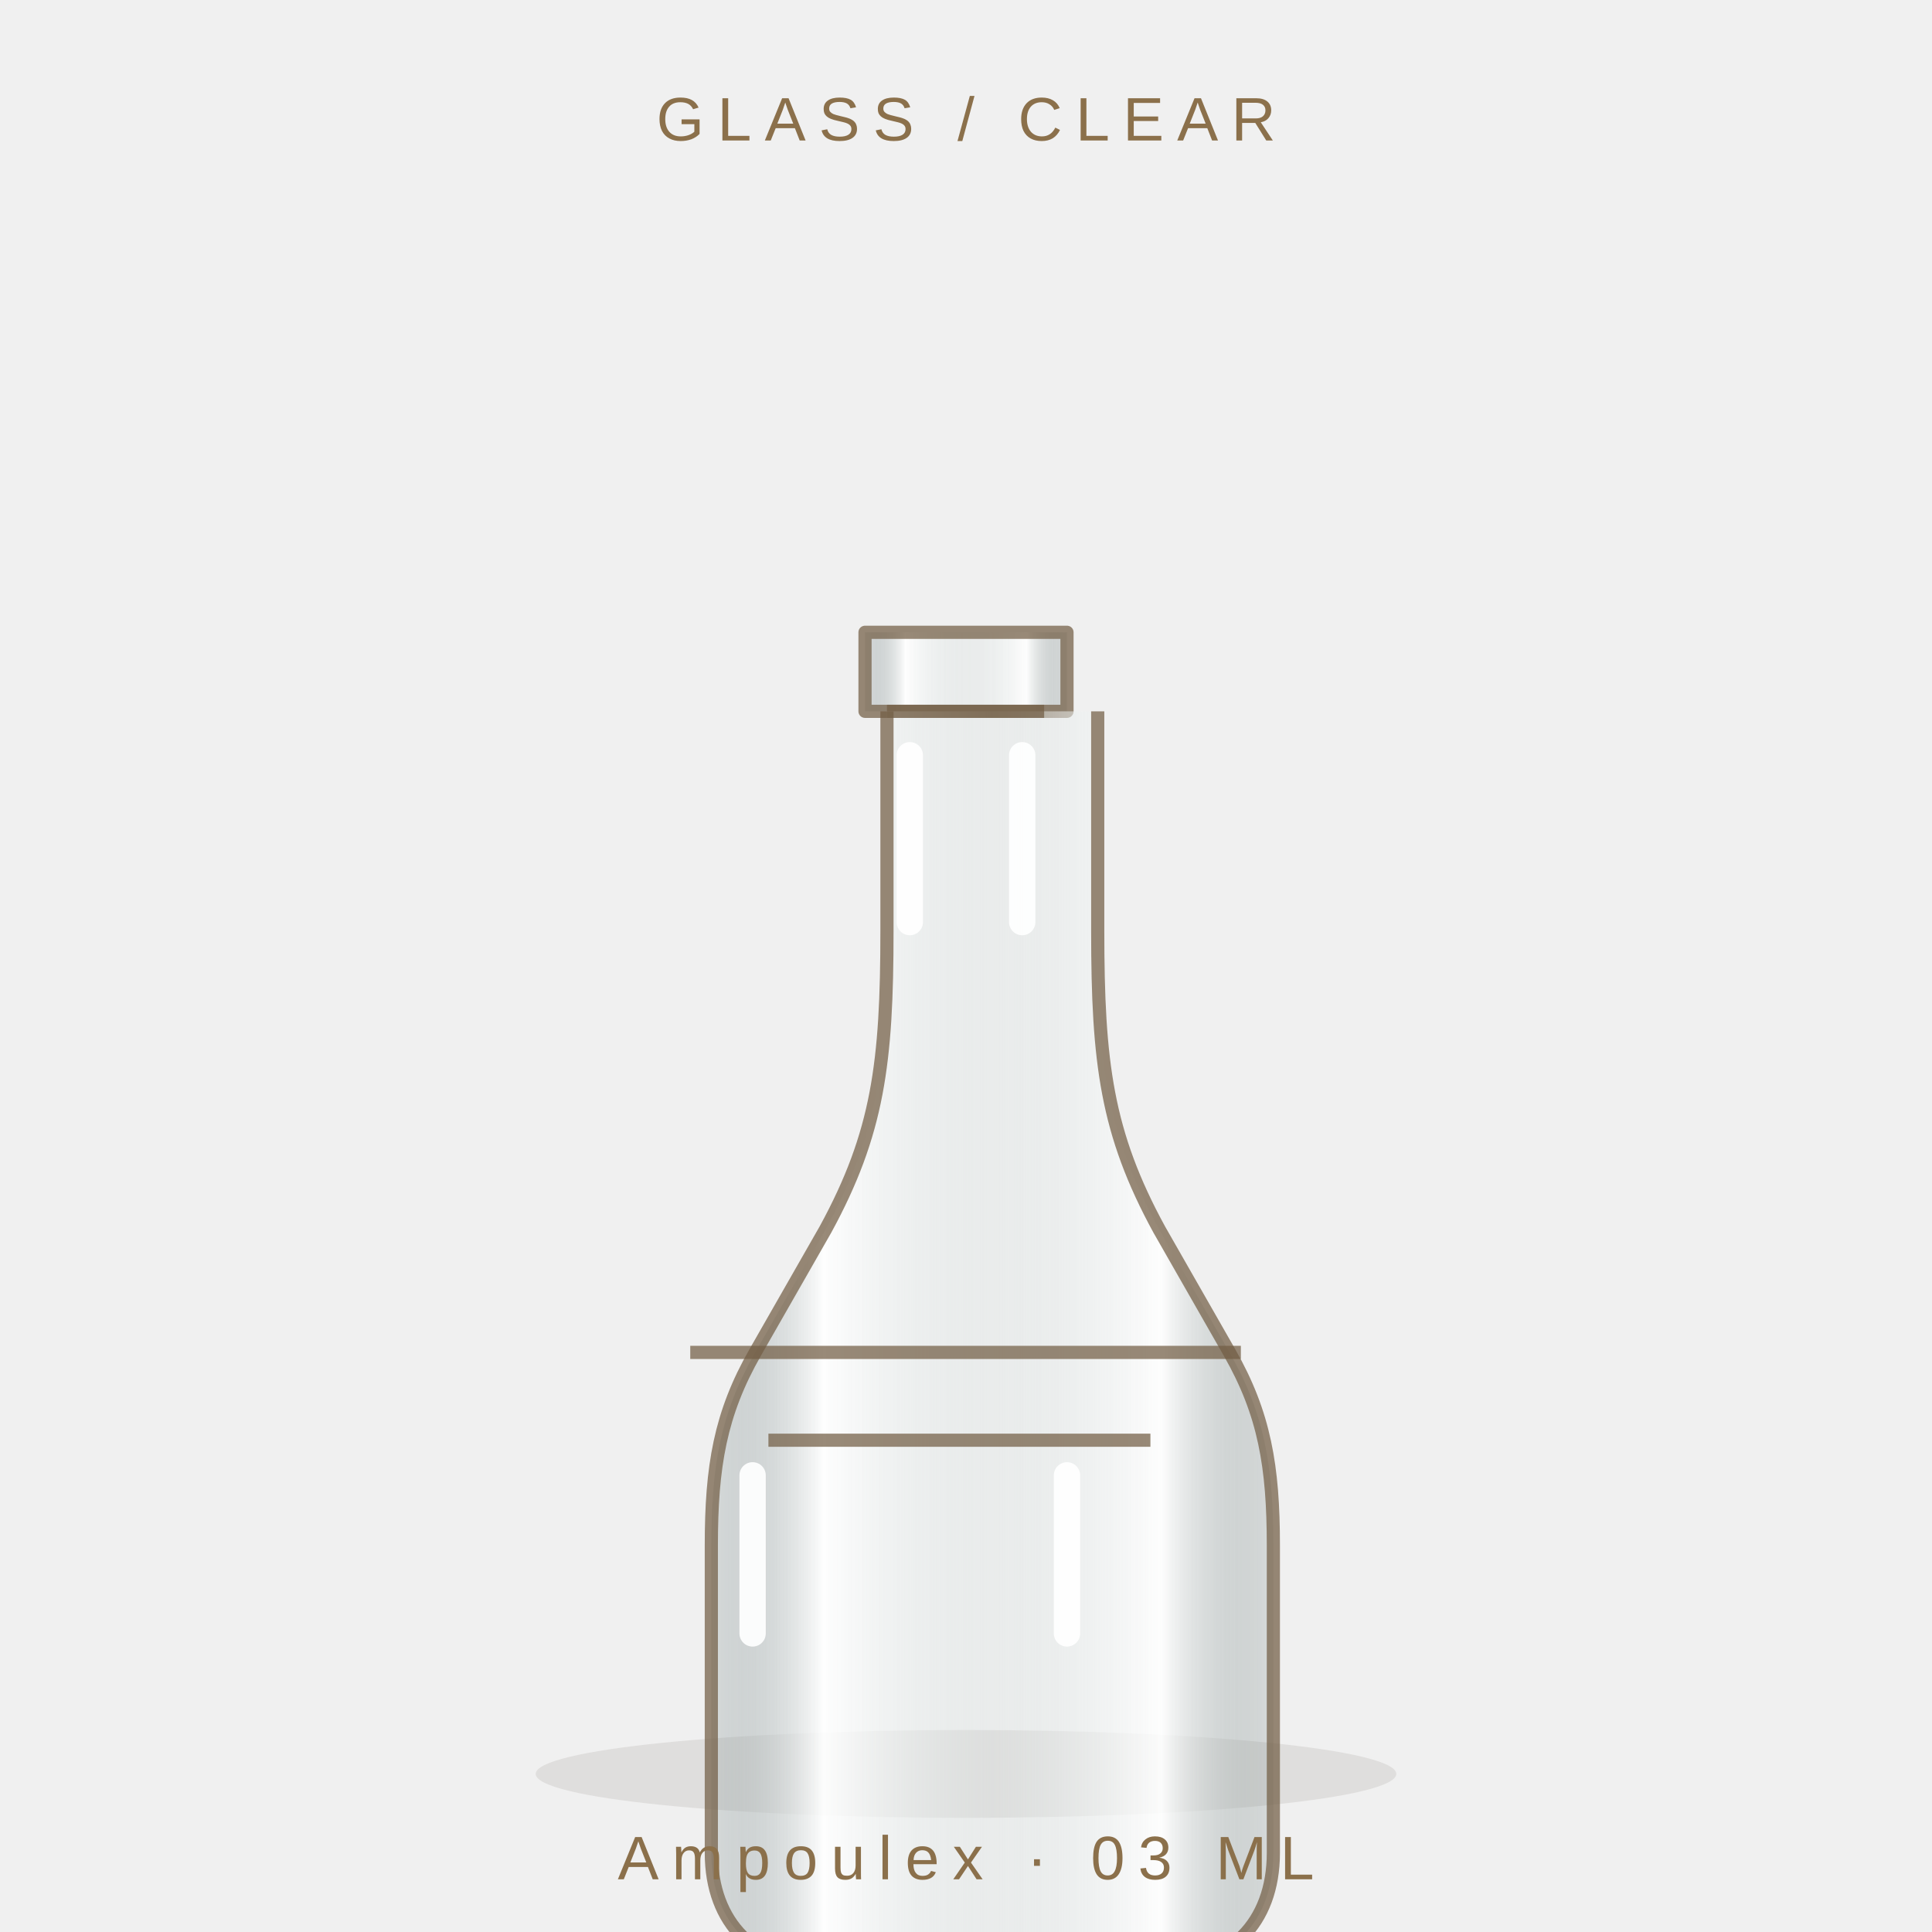
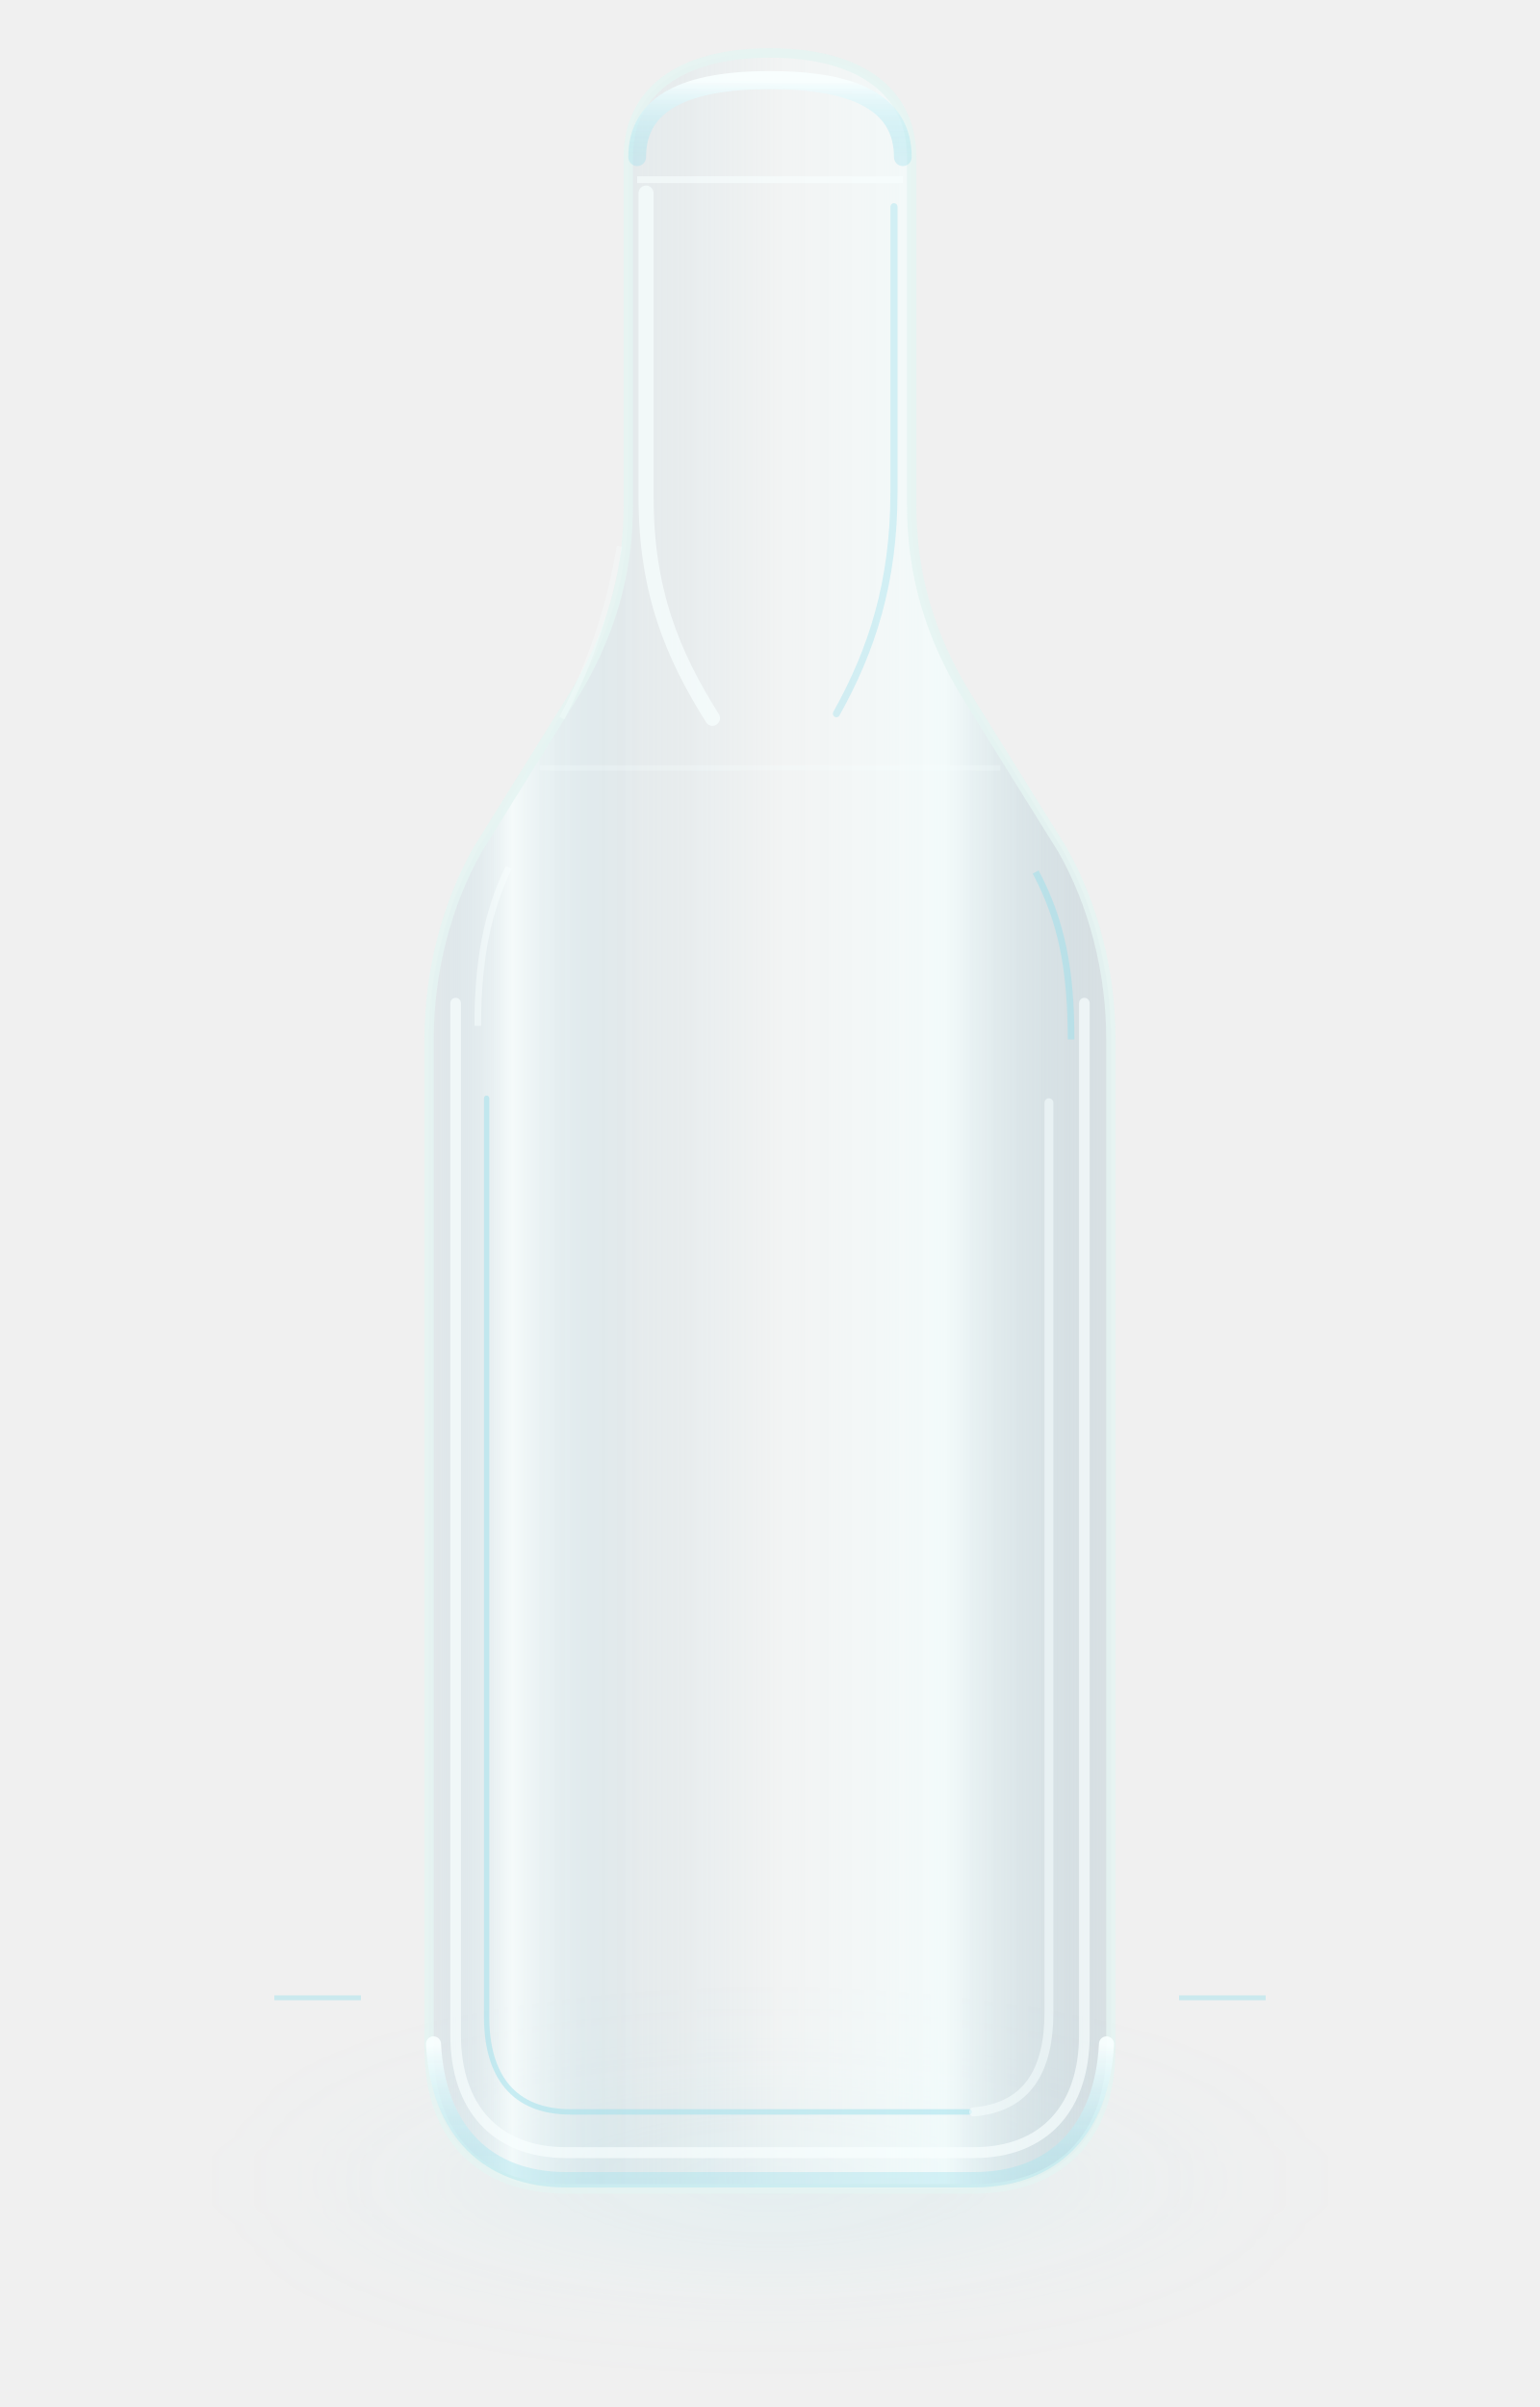
- <svg xmlns="http://www.w3.org/2000/svg" viewBox="0 0 220 220" role="img" aria-label="3 millilitre ampoule">
+ <svg xmlns="http://www.w3.org/2000/svg" viewBox="0 0 320 500" role="img" aria-label="3 millilitre clear glass ampoule illustration">
  <defs>
-     <linearGradient id="g" x1="0" x2="1">
-       <stop stop-color="#7c8b8c" stop-opacity=".22" />
-       <stop offset=".2" stop-color="#fff" stop-opacity=".92" />
-       <stop offset=".5" stop-color="#d8e0df" stop-opacity=".25" />
-       <stop offset=".8" stop-color="#fff" stop-opacity=".88" />
-       <stop offset="1" stop-color="#778685" stop-opacity=".2" />
+     <linearGradient id="glass" x1="0" y1="0" x2="1" y2="0">
+       <stop offset="0" stop-color="#a5c5d3" stop-opacity=".18" />
+       <stop offset=".12" stop-color="#f7ffff" stop-opacity=".68" />
+       <stop offset=".31" stop-color="#a4cbd7" stop-opacity=".13" />
+       <stop offset=".51" stop-color="#f7ffff" stop-opacity=".22" />
+       <stop offset=".76" stop-color="#f4ffff" stop-opacity=".7" />
+       <stop offset="1" stop-color="#8eafbd" stop-opacity=".24" />
    </linearGradient>
-     <linearGradient id="a" x1="0" x2="1">
-       <stop stop-color="#9a6429" stop-opacity=".45" />
-       <stop offset=".25" stop-color="#f1d69c" stop-opacity=".8" />
-       <stop offset=".52" stop-color="#b87729" stop-opacity=".3" />
-       <stop offset=".82" stop-color="#f5dfaa" stop-opacity=".76" />
-       <stop offset="1" stop-color="#8d5926" stop-opacity=".4" />
+     <linearGradient id="rim" x1="0" y1="0" x2="0" y2="1">
+       <stop stop-color="#f9ffff" stop-opacity=".92" />
+       <stop offset="1" stop-color="#9ce0ec" stop-opacity=".35" />
    </linearGradient>
+     <radialGradient id="aura">
+       <stop stop-color="#9ce0ec" stop-opacity=".18" />
+       <stop offset="1" stop-color="#9ce0ec" stop-opacity="0" />
+     </radialGradient>
+     <filter id="softGlow" x="-60%" y="-30%" width="220%" height="160%">
+       <feGaussianBlur stdDeviation="10" />
+     </filter>
  </defs>
-   <ellipse cx="110" cy="202" rx="49" ry="5" fill="#3c2c1e" opacity=".09" />
-   <g transform="translate(78 69)" stroke="#725d45" stroke-opacity=".72" stroke-width="1.5" stroke-linejoin="round">
-     <path d="M20.5 3h23.0v9h-23.0z" fill="url(#g)" />
-     <path d="M23.0 12v25c0 15-1 23-7 34l-8 14c-4 7-5 13-5 22v35c0 8 5 13 13 13h38c8 0 13-5 13-13V107c0-9-1-15-5-22l-8-14c-6-11-7-19-7-34V12" fill="url(#g)" />
-     <path d="M23.0 12h17.9m-40.3 73h62.7m-53.8 10h43.5" fill="none" />
-     <path d="M25.6 17v19m12.8-19v19m-30.7 63v18m35.8-18v18" stroke="#fff" stroke-opacity=".92" stroke-width="3" stroke-linecap="round" />
+   <ellipse cx="160" cy="453" rx="111" ry="27" fill="url(#aura)" filter="url(#softGlow)" />
+   <g transform="translate(160 11) scale(0.92 0.94) translate(-160 -11)">
+     <path d="M128 34 C128 20 139 11 160 11 C181 11 192 20 192 34 L192 111 C192 126 196 140 205 154 L226 187 C233 199 237 214 237 229 L237 452 C237 471 226 483 206 483 L114 483 C94 483 83 471 83 452 L83 229 C83 214 87 199 94 187 L115 154 C124 140 128 126 128 111 Z" fill="url(#glass)" stroke="#e6f5f2" stroke-opacity=".84" stroke-width="2.1" stroke-linejoin="round" />
+     <path d="M130 34 C130 22 141 17 160 17 C179 17 190 22 190 34" fill="none" stroke="url(#rim)" stroke-width="4" stroke-linecap="round" />
+     <path d="M130 39 H190" fill="none" stroke="#f9ffff" stroke-opacity=".58" stroke-width="1.5" />
+     <path d="M132 42 V109 C132 130 138 144 147 158" fill="none" stroke="#f9ffff" stroke-opacity=".68" stroke-width="3.4" stroke-linecap="round" />
+     <path d="M188 45 V108 C188 128 183 143 175 157" fill="none" stroke="#9ce0ec" stroke-opacity=".38" stroke-width="1.6" stroke-linecap="round" />
+     <path d="M113 158 C120 145 124 132 126 120" fill="none" stroke="#f9ffff" stroke-opacity=".3" stroke-width="1.2" />
+     <path d="M108 169 H212" fill="none" stroke="#f9ffff" stroke-opacity=".24" stroke-width="1.2" />
+     <path d="M89 221 V449 C89 465 98 475 114 475 H206 C222 475 231 465 231 449 V221" fill="none" stroke="#f9ffff" stroke-opacity=".65" stroke-width="2.4" stroke-linecap="round" />
+     <path d="M96 242 V445 C96 458 102 466 115 466 H205" fill="none" stroke="#9ce0ec" stroke-opacity=".5" stroke-width="1.2" stroke-linecap="round" />
+     <path d="M223 243 V444 C223 457 218 465 206 466" fill="none" stroke="#f9ffff" stroke-opacity=".52" stroke-width="2" stroke-linecap="round" />
+     <path d="M84 451 C85 470 96 481 114 481 H206 C224 481 235 470 236 451" fill="none" stroke="url(#rim)" stroke-width="3.4" stroke-linecap="round" />
+     <path d="M101 191 C96 201 94 212 94 226" fill="none" stroke="#f9ffff" stroke-opacity=".48" stroke-width="1.5" />
+     <path d="M220 192 C226 203 228 214 228 229" fill="none" stroke="#9ce0ec" stroke-opacity=".5" stroke-width="1.5" />
  </g>
-   <g fill="#8b704b" font-family="Arial,sans-serif" font-size="7" letter-spacing="1.5">
-     <text x="110" y="16" text-anchor="middle">GLASS / CLEAR</text>
-     <text x="110" y="214" text-anchor="middle">Ampoulex · 03 ML</text>
-   </g>
+   <path d="M57 415 H75 M245 415 H263" stroke="#9ce0ec" stroke-opacity=".45" stroke-width="1" />
</svg>
